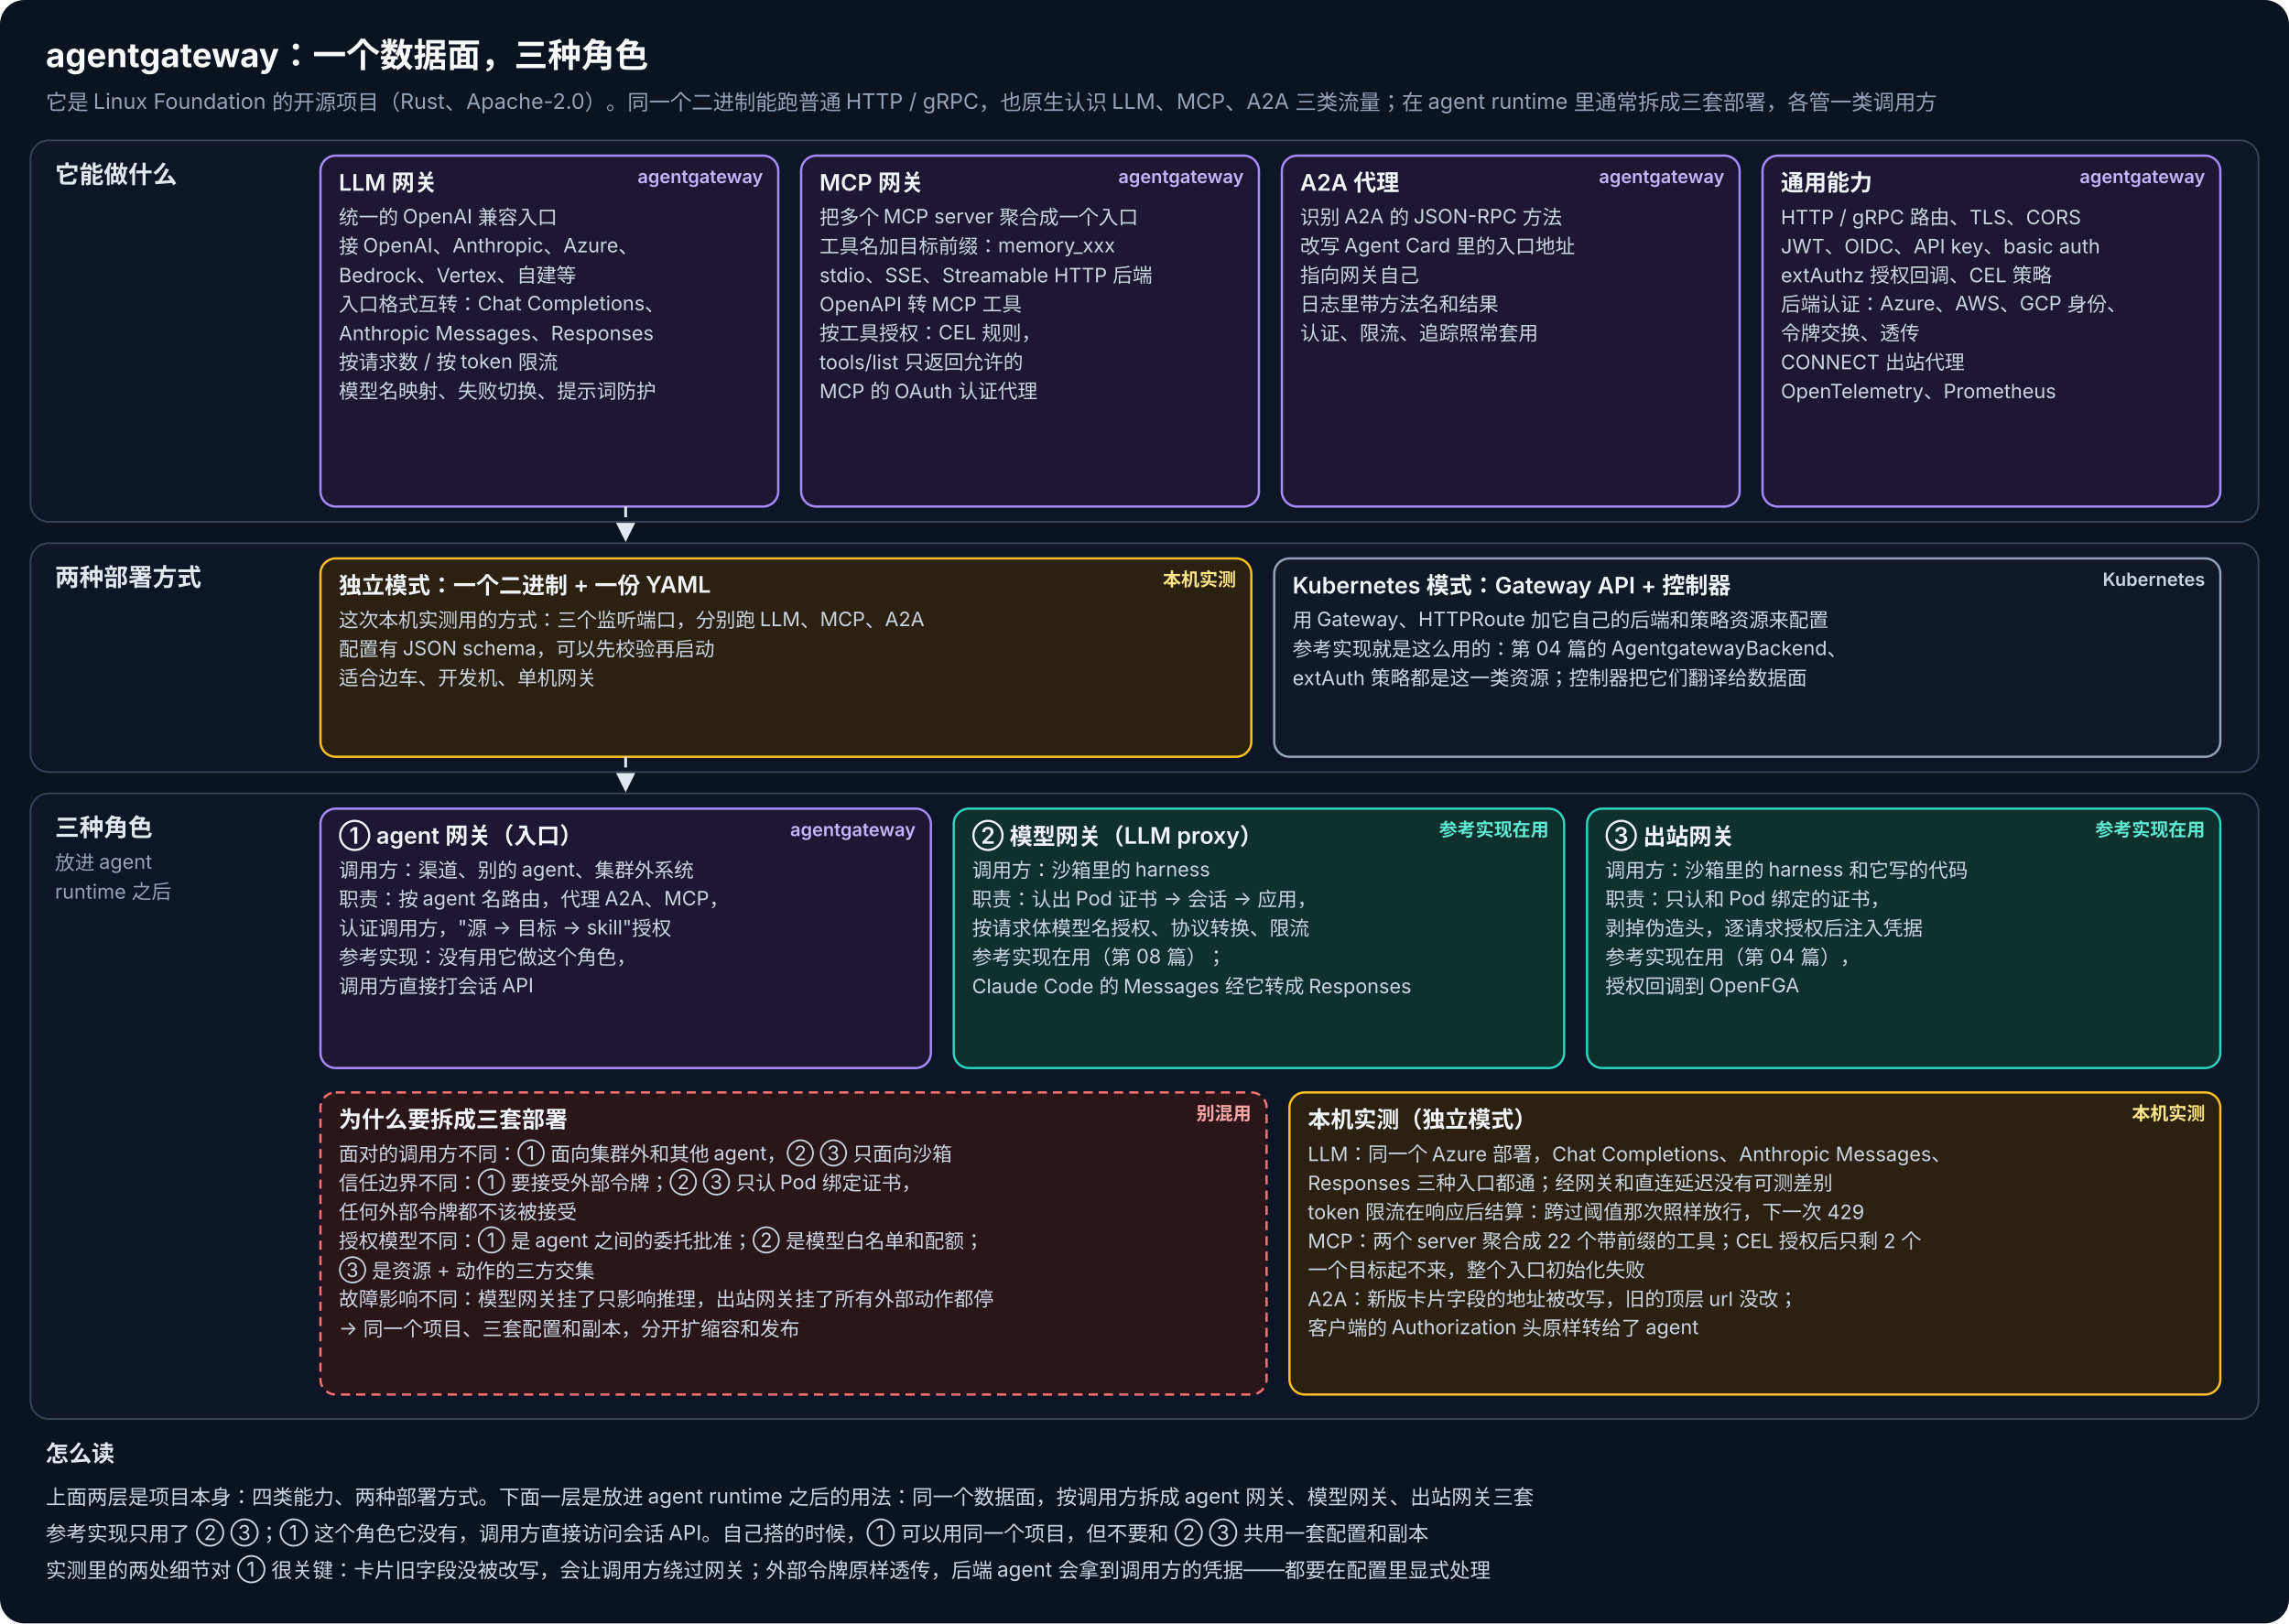
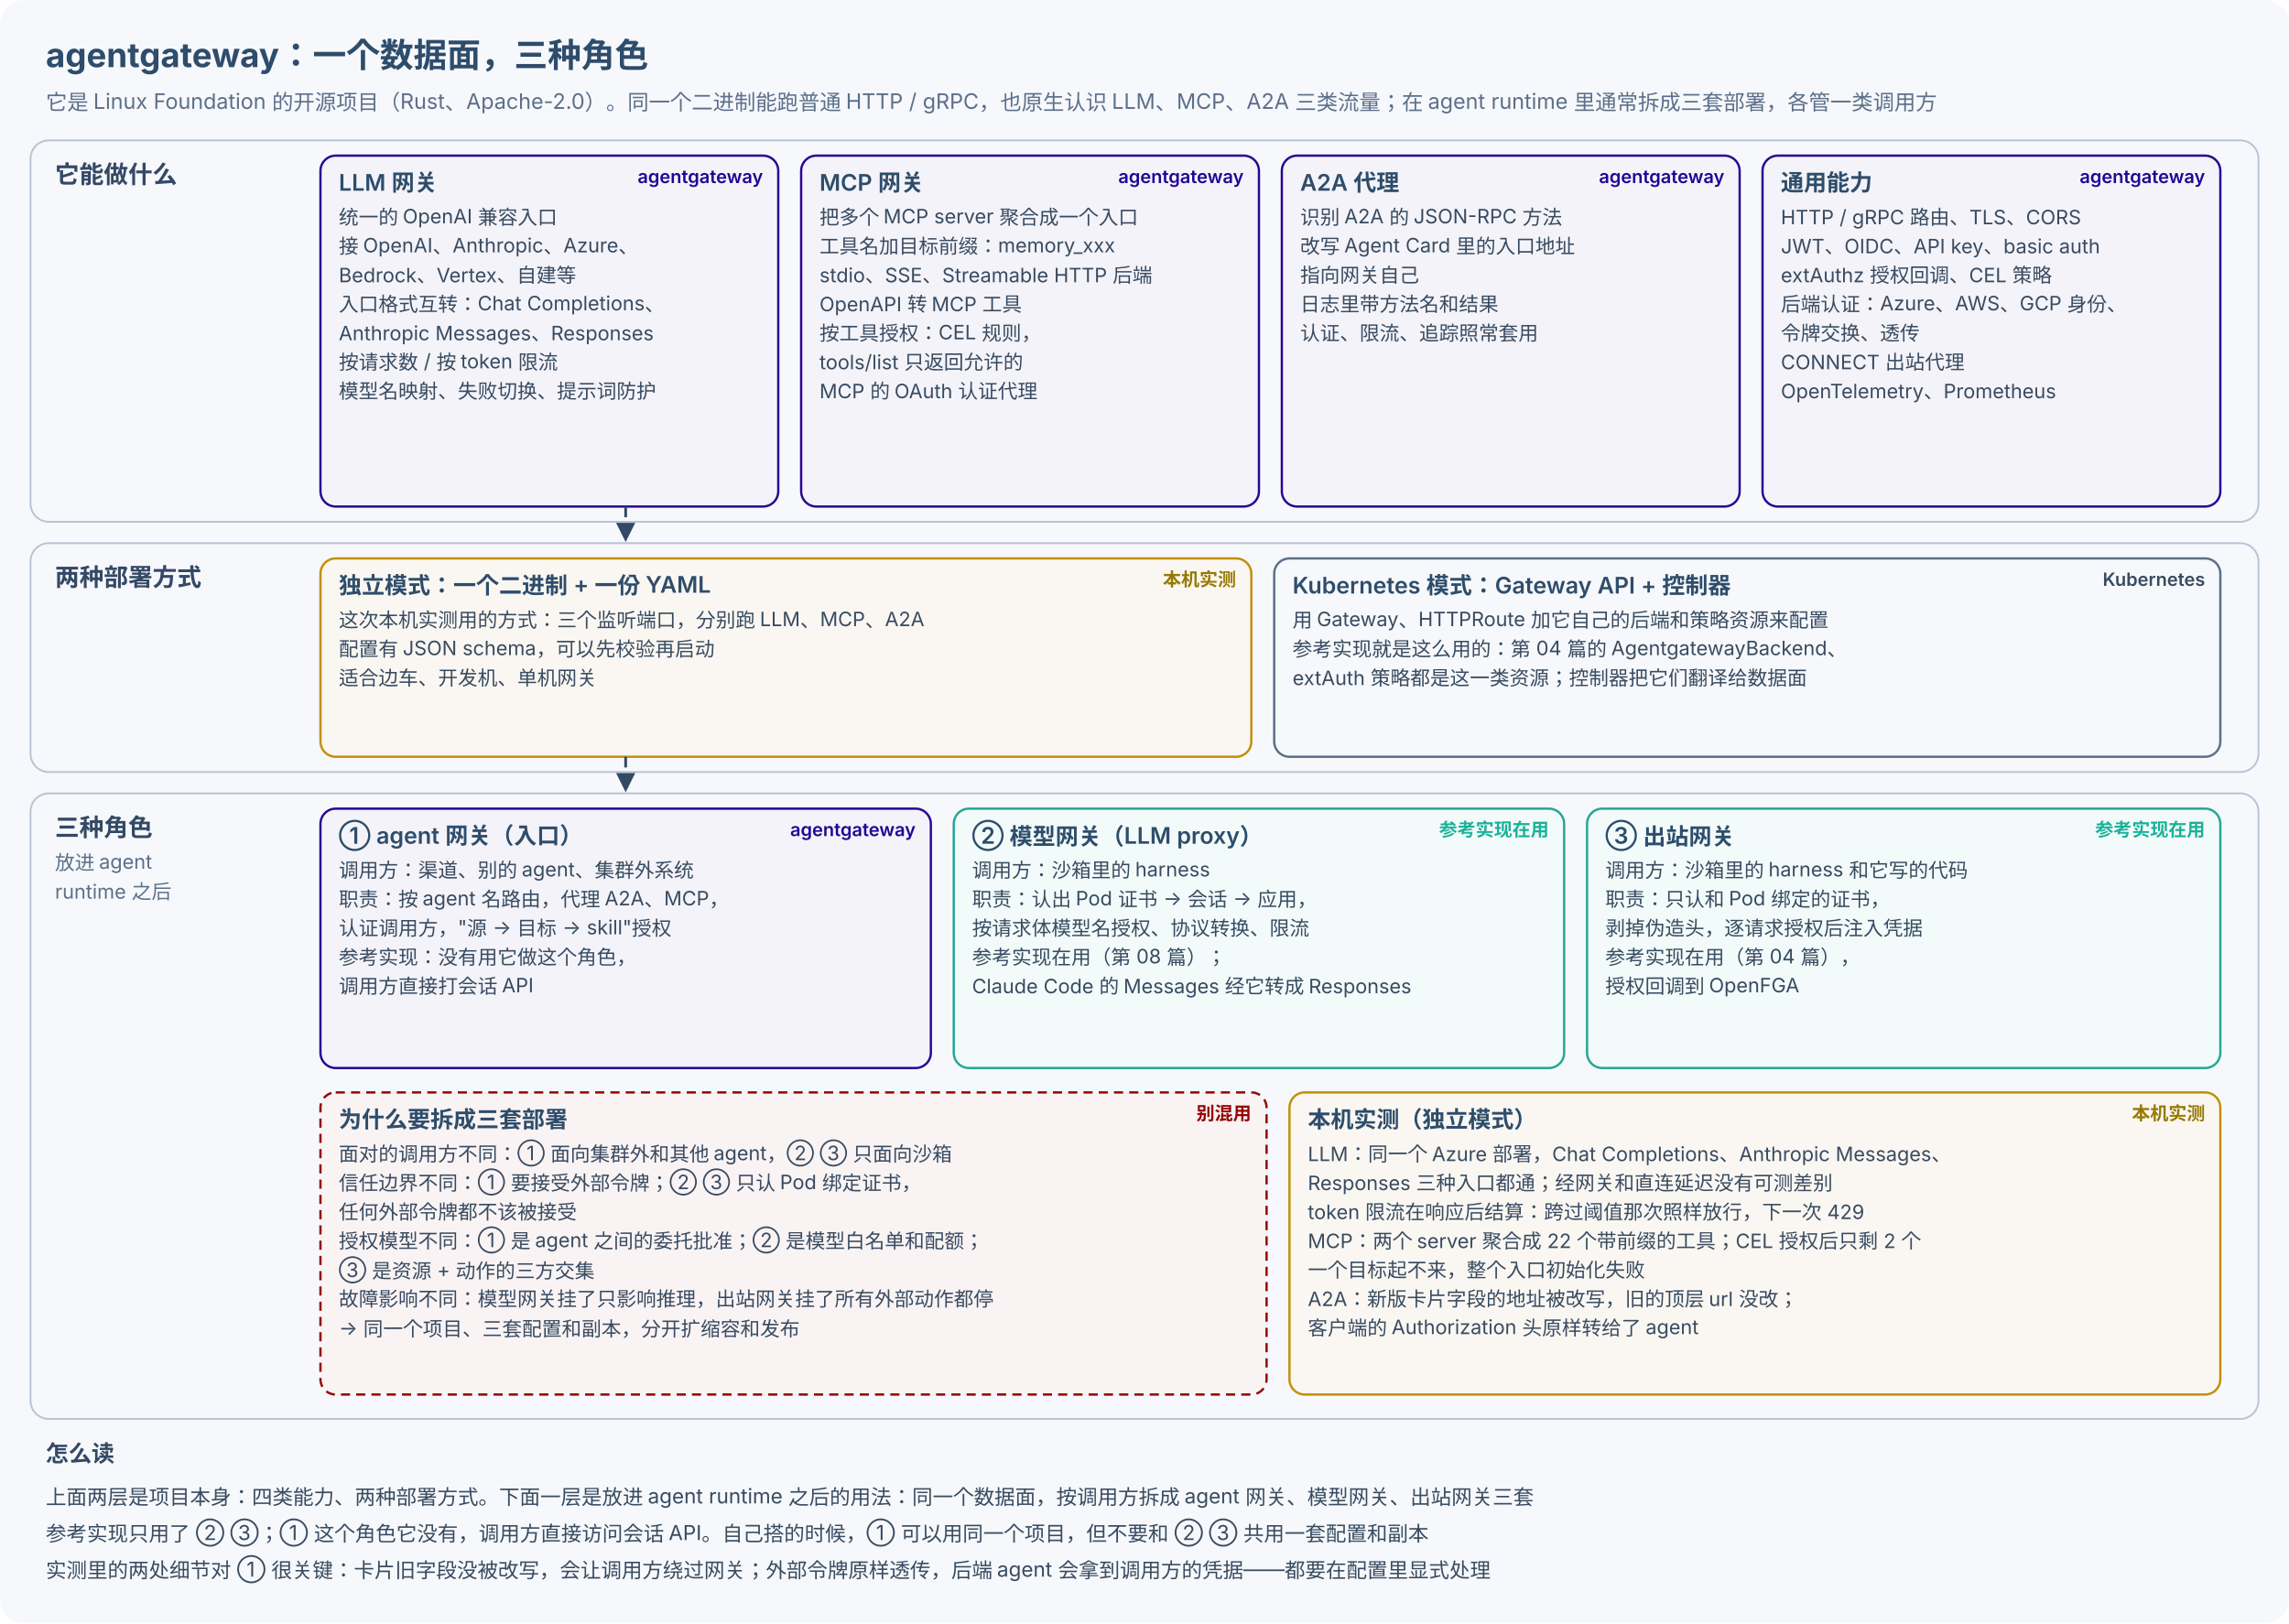
<svg xmlns="http://www.w3.org/2000/svg" viewBox="0 0 1500 1064" width="1500" height="1064" font-family="-apple-system, 'PingFang SC', 'Microsoft YaHei', 'Segoe UI', sans-serif">
  <defs>
    <marker id="a" viewBox="0 0 10 10" refX="9" refY="5" markerWidth="7" markerHeight="7" orient="auto-start-reverse">
-       <path d="M0,0 L10,5 L0,10 z" fill="#e2e8f0" />
+       <path d="M0,0 L10,5 L0,10 z" fill="#344965" />
    </marker>
-     <style>.title{fill:#f8fafc;font-size:22px;font-weight:700}.sub{fill:#94a3b8;font-size:14px}.h{fill:#f1f5f9;font-size:15px;font-weight:600}.t{fill:#cbd5e1;font-size:13px}.tag{font-size:12px;font-weight:600}.ln{fill:#e2e8f0;font-size:16px;font-weight:700}.ld{fill:#94a3b8;font-size:13px}.fl{fill:none;stroke:#e2e8f0;stroke-width:1.8;stroke-dasharray:7 6;animation:d 1.3s linear infinite}.bn{fill:#0b1220;font-size:13px;font-weight:700;text-anchor:middle}.lg{fill:#cbd5e1;font-size:13.5px}.lgh{fill:#e2e8f0;font-size:15px;font-weight:600}.pulse{animation:p 2.2s ease-in-out infinite}@keyframes d{to{stroke-dashoffset:-26}}@keyframes p{0%,100%{stroke-opacity:1}50%{stroke-opacity:.3}}</style>
+     <style>.title{fill:#2e4c6b;font-size:22px;font-weight:700}.sub{fill:#5c6f8a;font-size:14px}.h{fill:#2e4d6b;font-size:15px;font-weight:600}.t{fill:#384b61;font-size:13px}.tag{font-size:12px;font-weight:600}.ln{fill:#344965;font-size:16px;font-weight:700}.ld{fill:#5c6f8a;font-size:13px}.fl{fill:none;stroke:#344965;stroke-width:1.8;stroke-dasharray:7 6;animation:d 1.3s linear infinite}.bn{fill:#f6f8fb;font-size:13px;font-weight:700;text-anchor:middle}.lg{fill:#384b61;font-size:13.5px}.lgh{fill:#344965;font-size:15px;font-weight:600}.pulse{animation:p 2.2s ease-in-out infinite}@keyframes d{to{stroke-dashoffset:-26}}@keyframes p{0%,100%{stroke-opacity:1}50%{stroke-opacity:.3}}</style>
  </defs>
-   <rect width="1500" height="1064" rx="16" fill="#0b1220" />
+   <rect width="1500" height="1064" rx="16" fill="#f6f8fb" />
  <text class="title" x="30" y="44">agentgateway：一个数据面，三种角色</text>
  <text class="sub" x="30" y="72">它是 Linux Foundation 的开源项目（Rust、Apache-2.0）。同一个二进制能跑普通 HTTP / gRPC，也原生认识 LLM、MCP、A2A 三类流量；在 agent runtime 里通常拆成三套部署，各管一类调用方</text>
-   <rect x="20" y="92" width="1460" height="250" rx="12" fill="#0d1526" stroke="#334155" stroke-width="1.2" />
+   <rect x="20" y="92" width="1460" height="250" rx="12" fill="#f6f8fb" stroke="#b9c4d5" stroke-width="1.2" />
  <text class="ln" x="36" y="120">它能做什么</text>
-   <rect x="210" y="102" width="300" height="230" rx="10" fill="#1d1733" stroke="#a78bfa" stroke-width="1.5" />
+   <rect x="210" y="102" width="300" height="230" rx="10" fill="#f4f3f9" stroke="#2a0693" stroke-width="1.5" />
  <text class="h" x="222" y="125">LLM 网关</text>
-   <text class="tag" x="500" y="120" fill="#c4b5fd" text-anchor="end">agentgateway</text>
+   <text class="tag" x="500" y="120" fill="#220495" text-anchor="end">agentgateway</text>
  <text class="t" x="222" y="147">统一的 OpenAI 兼容入口</text>
  <text class="t" x="222" y="166">接 OpenAI、Anthropic、Azure、</text>
  <text class="t" x="222" y="185">  Bedrock、Vertex、自建等</text>
  <text class="t" x="222" y="204">入口格式互转：Chat Completions、</text>
  <text class="t" x="222" y="223">  Anthropic Messages、Responses</text>
  <text class="t" x="222" y="242">按请求数 / 按 token 限流</text>
  <text class="t" x="222" y="261">模型名映射、失败切换、提示词防护</text>
-   <rect x="525" y="102" width="300" height="230" rx="10" fill="#1d1733" stroke="#a78bfa" stroke-width="1.5" />
+   <rect x="525" y="102" width="300" height="230" rx="10" fill="#f4f3f9" stroke="#2a0693" stroke-width="1.5" />
  <text class="h" x="537" y="125">MCP 网关</text>
-   <text class="tag" x="815" y="120" fill="#c4b5fd" text-anchor="end">agentgateway</text>
+   <text class="tag" x="815" y="120" fill="#220495" text-anchor="end">agentgateway</text>
  <text class="t" x="537" y="147">把多个 MCP server 聚合成一个入口</text>
  <text class="t" x="537" y="166">  工具名加目标前缀：memory_xxx</text>
  <text class="t" x="537" y="185">stdio、SSE、Streamable HTTP 后端</text>
  <text class="t" x="537" y="204">OpenAPI 转 MCP 工具</text>
  <text class="t" x="537" y="223">按工具授权：CEL 规则，</text>
  <text class="t" x="537" y="242">  tools/list 只返回允许的</text>
  <text class="t" x="537" y="261">MCP 的 OAuth 认证代理</text>
-   <rect x="840" y="102" width="300" height="230" rx="10" fill="#1d1733" stroke="#a78bfa" stroke-width="1.5" />
+   <rect x="840" y="102" width="300" height="230" rx="10" fill="#f4f3f9" stroke="#2a0693" stroke-width="1.5" />
  <text class="h" x="852" y="125">A2A 代理</text>
-   <text class="tag" x="1130" y="120" fill="#c4b5fd" text-anchor="end">agentgateway</text>
+   <text class="tag" x="1130" y="120" fill="#220495" text-anchor="end">agentgateway</text>
  <text class="t" x="852" y="147">识别 A2A 的 JSON-RPC 方法</text>
  <text class="t" x="852" y="166">改写 Agent Card 里的入口地址</text>
  <text class="t" x="852" y="185">  指向网关自己</text>
  <text class="t" x="852" y="204">日志里带方法名和结果</text>
  <text class="t" x="852" y="223">认证、限流、追踪照常套用</text>
-   <rect x="1155" y="102" width="300" height="230" rx="10" fill="#1d1733" stroke="#a78bfa" stroke-width="1.5" />
+   <rect x="1155" y="102" width="300" height="230" rx="10" fill="#f4f3f9" stroke="#2a0693" stroke-width="1.5" />
  <text class="h" x="1167" y="125">通用能力</text>
-   <text class="tag" x="1445" y="120" fill="#c4b5fd" text-anchor="end">agentgateway</text>
+   <text class="tag" x="1445" y="120" fill="#220495" text-anchor="end">agentgateway</text>
  <text class="t" x="1167" y="147">HTTP / gRPC 路由、TLS、CORS</text>
  <text class="t" x="1167" y="166">JWT、OIDC、API key、basic auth</text>
  <text class="t" x="1167" y="185">extAuthz 授权回调、CEL 策略</text>
  <text class="t" x="1167" y="204">后端认证：Azure、AWS、GCP 身份、</text>
  <text class="t" x="1167" y="223">  令牌交换、透传</text>
  <text class="t" x="1167" y="242">CONNECT 出站代理</text>
  <text class="t" x="1167" y="261">OpenTelemetry、Prometheus</text>
-   <rect x="20" y="356" width="1460" height="150" rx="12" fill="#0d1526" stroke="#334155" stroke-width="1.2" />
+   <rect x="20" y="356" width="1460" height="150" rx="12" fill="#f6f8fb" stroke="#b9c4d5" stroke-width="1.2" />
  <text class="ln" x="36" y="384">两种部署方式</text>
-   <rect x="210" y="366" width="610" height="130" rx="10" fill="#2a2110" stroke="#fbbf24" stroke-width="1.5" />
+   <rect x="210" y="366" width="610" height="130" rx="10" fill="#faf7f2" stroke="#c38f09" stroke-width="1.5" />
  <text class="h" x="222" y="389">独立模式：一个二进制 + 一份 YAML</text>
-   <text class="tag" x="810" y="384" fill="#fde68a" text-anchor="end">本机实测</text>
+   <text class="tag" x="810" y="384" fill="#967903" text-anchor="end">本机实测</text>
  <text class="t" x="222" y="411">这次本机实测用的方式：三个监听端口，分别跑 LLM、MCP、A2A</text>
  <text class="t" x="222" y="430">配置有 JSON schema，可以先校验再启动</text>
  <text class="t" x="222" y="449">适合边车、开发机、单机网关</text>
-   <rect x="835" y="366" width="620" height="130" rx="10" fill="#111827" stroke="#94a3b8" stroke-width="1.5" />
+   <rect x="835" y="366" width="620" height="130" rx="10" fill="#f6f8fb" stroke="#5c6f8a" stroke-width="1.5" />
  <text class="h" x="847" y="389">Kubernetes 模式：Gateway API + 控制器</text>
-   <text class="tag" x="1445" y="384" fill="#cbd5e1" text-anchor="end">Kubernetes</text>
+   <text class="tag" x="1445" y="384" fill="#384b61" text-anchor="end">Kubernetes</text>
  <text class="t" x="847" y="411">用 Gateway、HTTPRoute 加它自己的后端和策略资源来配置</text>
  <text class="t" x="847" y="430">参考实现就是这么用的：第 04 篇的 AgentgatewayBackend、</text>
  <text class="t" x="847" y="449">  extAuth 策略都是这一类资源；控制器把它们翻译给数据面</text>
-   <rect x="20" y="520" width="1460" height="410" rx="12" fill="#0d1526" stroke="#334155" stroke-width="1.2" />
+   <rect x="20" y="520" width="1460" height="410" rx="12" fill="#f6f8fb" stroke="#b9c4d5" stroke-width="1.2" />
  <text class="ln" x="36" y="548">三种角色</text>
  <text class="ld" x="36" y="570">放进 agent</text>
  <text class="ld" x="36" y="589">runtime 之后</text>
-   <rect x="210" y="530" width="400" height="170" rx="10" fill="#1d1733" stroke="#a78bfa" stroke-width="1.5" />
+   <rect x="210" y="530" width="400" height="170" rx="10" fill="#f4f3f9" stroke="#2a0693" stroke-width="1.5" />
  <text class="h" x="222" y="553">① agent 网关（入口）</text>
-   <text class="tag" x="600" y="548" fill="#c4b5fd" text-anchor="end">agentgateway</text>
+   <text class="tag" x="600" y="548" fill="#220495" text-anchor="end">agentgateway</text>
  <text class="t" x="222" y="575">调用方：渠道、别的 agent、集群外系统</text>
  <text class="t" x="222" y="594">职责：按 agent 名路由，代理 A2A、MCP，</text>
  <text class="t" x="222" y="613">  认证调用方，"源 → 目标 → skill"授权</text>
  <text class="t" x="222" y="632">参考实现：没有用它做这个角色，</text>
  <text class="t" x="222" y="651">  调用方直接打会话 API</text>
-   <rect x="625" y="530" width="400" height="170" rx="10" fill="#10302d" stroke="#2dd4bf" stroke-width="1.5" />
+   <rect x="625" y="530" width="400" height="170" rx="10" fill="#f2fbfa" stroke="#26a696" stroke-width="1.5" />
  <text class="h" x="637" y="553">② 模型网关（LLM proxy）</text>
-   <text class="tag" x="1015" y="548" fill="#5eead4" text-anchor="end">参考实现在用</text>
+   <text class="tag" x="1015" y="548" fill="#1bb199" text-anchor="end">参考实现在用</text>
  <text class="t" x="637" y="575">调用方：沙箱里的 harness</text>
  <text class="t" x="637" y="594">职责：认出 Pod 证书 → 会话 → 应用，</text>
  <text class="t" x="637" y="613">  按请求体模型名授权、协议转换、限流</text>
  <text class="t" x="637" y="632">参考实现在用（第 08 篇）；</text>
  <text class="t" x="637" y="651">  Claude Code 的 Messages 经它转成 Responses</text>
-   <rect x="1040" y="530" width="415" height="170" rx="10" fill="#10302d" stroke="#2dd4bf" stroke-width="1.5" />
+   <rect x="1040" y="530" width="415" height="170" rx="10" fill="#f2fbfa" stroke="#26a696" stroke-width="1.5" />
  <text class="h" x="1052" y="553">③ 出站网关</text>
-   <text class="tag" x="1445" y="548" fill="#5eead4" text-anchor="end">参考实现在用</text>
+   <text class="tag" x="1445" y="548" fill="#1bb199" text-anchor="end">参考实现在用</text>
  <text class="t" x="1052" y="575">调用方：沙箱里的 harness 和它写的代码</text>
  <text class="t" x="1052" y="594">职责：只认和 Pod 绑定的证书，</text>
  <text class="t" x="1052" y="613">  剥掉伪造头，逐请求授权后注入凭据</text>
  <text class="t" x="1052" y="632">参考实现在用（第 04 篇），</text>
  <text class="t" x="1052" y="651">  授权回调到 OpenFGA</text>
-   <rect x="210" y="716" width="620" height="198" rx="10" fill="#2a1618" stroke="#f87171" stroke-width="1.5" stroke-dasharray="6 4" />
+   <rect x="210" y="716" width="620" height="198" rx="10" fill="#f9f3f4" stroke="#920707" stroke-width="1.5" stroke-dasharray="6 4" />
  <text class="h" x="222" y="739">为什么要拆成三套部署</text>
-   <text class="tag" x="820" y="734" fill="#fca5a5" text-anchor="end">别混用</text>
+   <text class="tag" x="820" y="734" fill="#940505" text-anchor="end">别混用</text>
  <text class="t" x="222" y="761">面对的调用方不同：① 面向集群外和其他 agent，② ③ 只面向沙箱</text>
  <text class="t" x="222" y="780">信任边界不同：① 要接受外部令牌；② ③ 只认 Pod 绑定证书，</text>
  <text class="t" x="222" y="799">  任何外部令牌都不该被接受</text>
  <text class="t" x="222" y="818">授权模型不同：① 是 agent 之间的委托批准；② 是模型白名单和配额；</text>
  <text class="t" x="222" y="837">  ③ 是资源 + 动作的三方交集</text>
  <text class="t" x="222" y="856">故障影响不同：模型网关挂了只影响推理，出站网关挂了所有外部动作都停</text>
  <text class="t" x="222" y="875">→ 同一个项目、三套配置和副本，分开扩缩容和发布</text>
-   <rect x="845" y="716" width="610" height="198" rx="10" fill="#2a2110" stroke="#fbbf24" stroke-width="1.5" />
+   <rect x="845" y="716" width="610" height="198" rx="10" fill="#faf7f2" stroke="#c38f09" stroke-width="1.5" />
  <text class="h" x="857" y="739">本机实测（独立模式）</text>
-   <text class="tag" x="1445" y="734" fill="#fde68a" text-anchor="end">本机实测</text>
+   <text class="tag" x="1445" y="734" fill="#967903" text-anchor="end">本机实测</text>
  <text class="t" x="857" y="761">LLM：同一个 Azure 部署，Chat Completions、Anthropic Messages、</text>
  <text class="t" x="857" y="780">  Responses 三种入口都通；经网关和直连延迟没有可测差别</text>
  <text class="t" x="857" y="799">token 限流在响应后结算：跨过阈值那次照样放行，下一次 429</text>
  <text class="t" x="857" y="818">MCP：两个 server 聚合成 22 个带前缀的工具；CEL 授权后只剩 2 个</text>
  <text class="t" x="857" y="837">  一个目标起不来，整个入口初始化失败</text>
  <text class="t" x="857" y="856">A2A：新版卡片字段的地址被改写，旧的顶层 url 没改；</text>
  <text class="t" x="857" y="875">  客户端的 Authorization 头原样转给了 agent</text>
  <path class="fl" d="M410,332 L410,354" marker-end="url(#a)" />
  <path class="fl" d="M410,496 L410,518" marker-end="url(#a)" />
  <text class="lgh" x="30" y="958">怎么读</text>
  <text class="lg" x="30" y="986">上面两层是项目本身：四类能力、两种部署方式。下面一层是放进 agent runtime 之后的用法：同一个数据面，按调用方拆成 agent 网关、模型网关、出站网关三套</text>
  <text class="lg" x="30" y="1010">参考实现只用了 ② ③；① 这个角色它没有，调用方直接访问会话 API。自己搭的时候，① 可以用同一个项目，但不要和 ② ③ 共用一套配置和副本</text>
  <text class="lg" x="30" y="1034">实测里的两处细节对 ① 很关键：卡片旧字段没被改写，会让调用方绕过网关；外部令牌原样透传，后端 agent 会拿到调用方的凭据——都要在配置里显式处理</text>
</svg>
